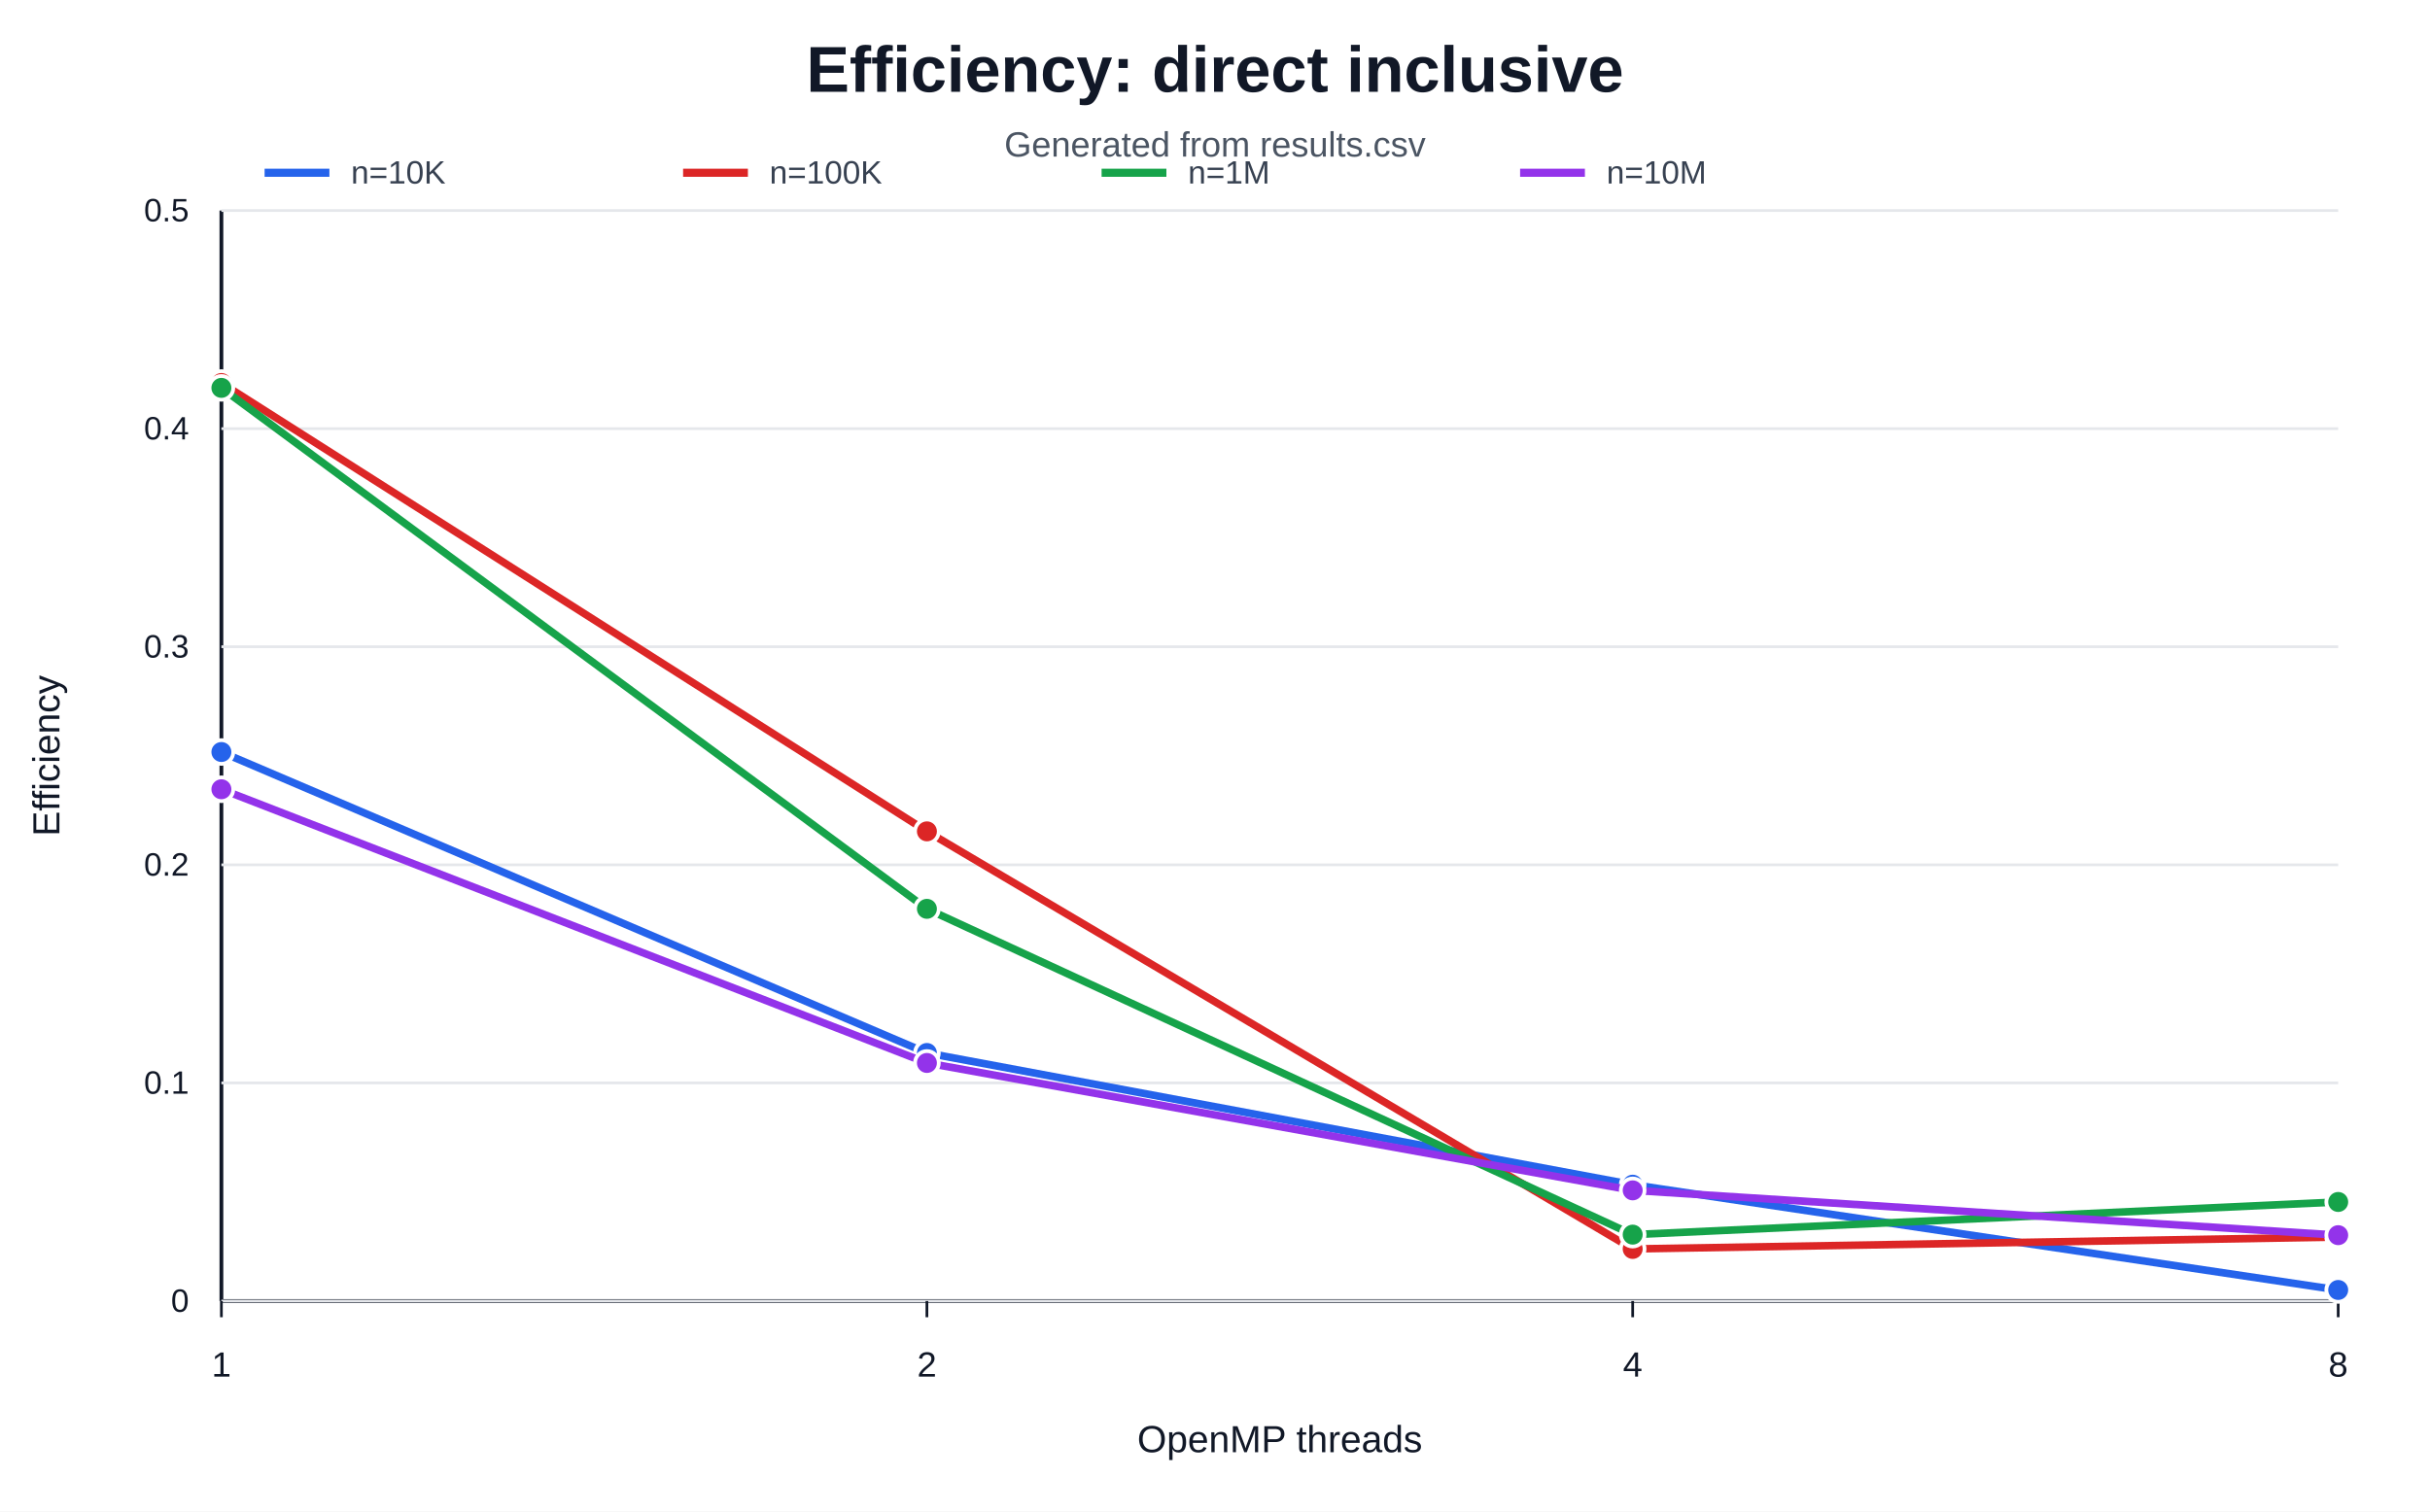
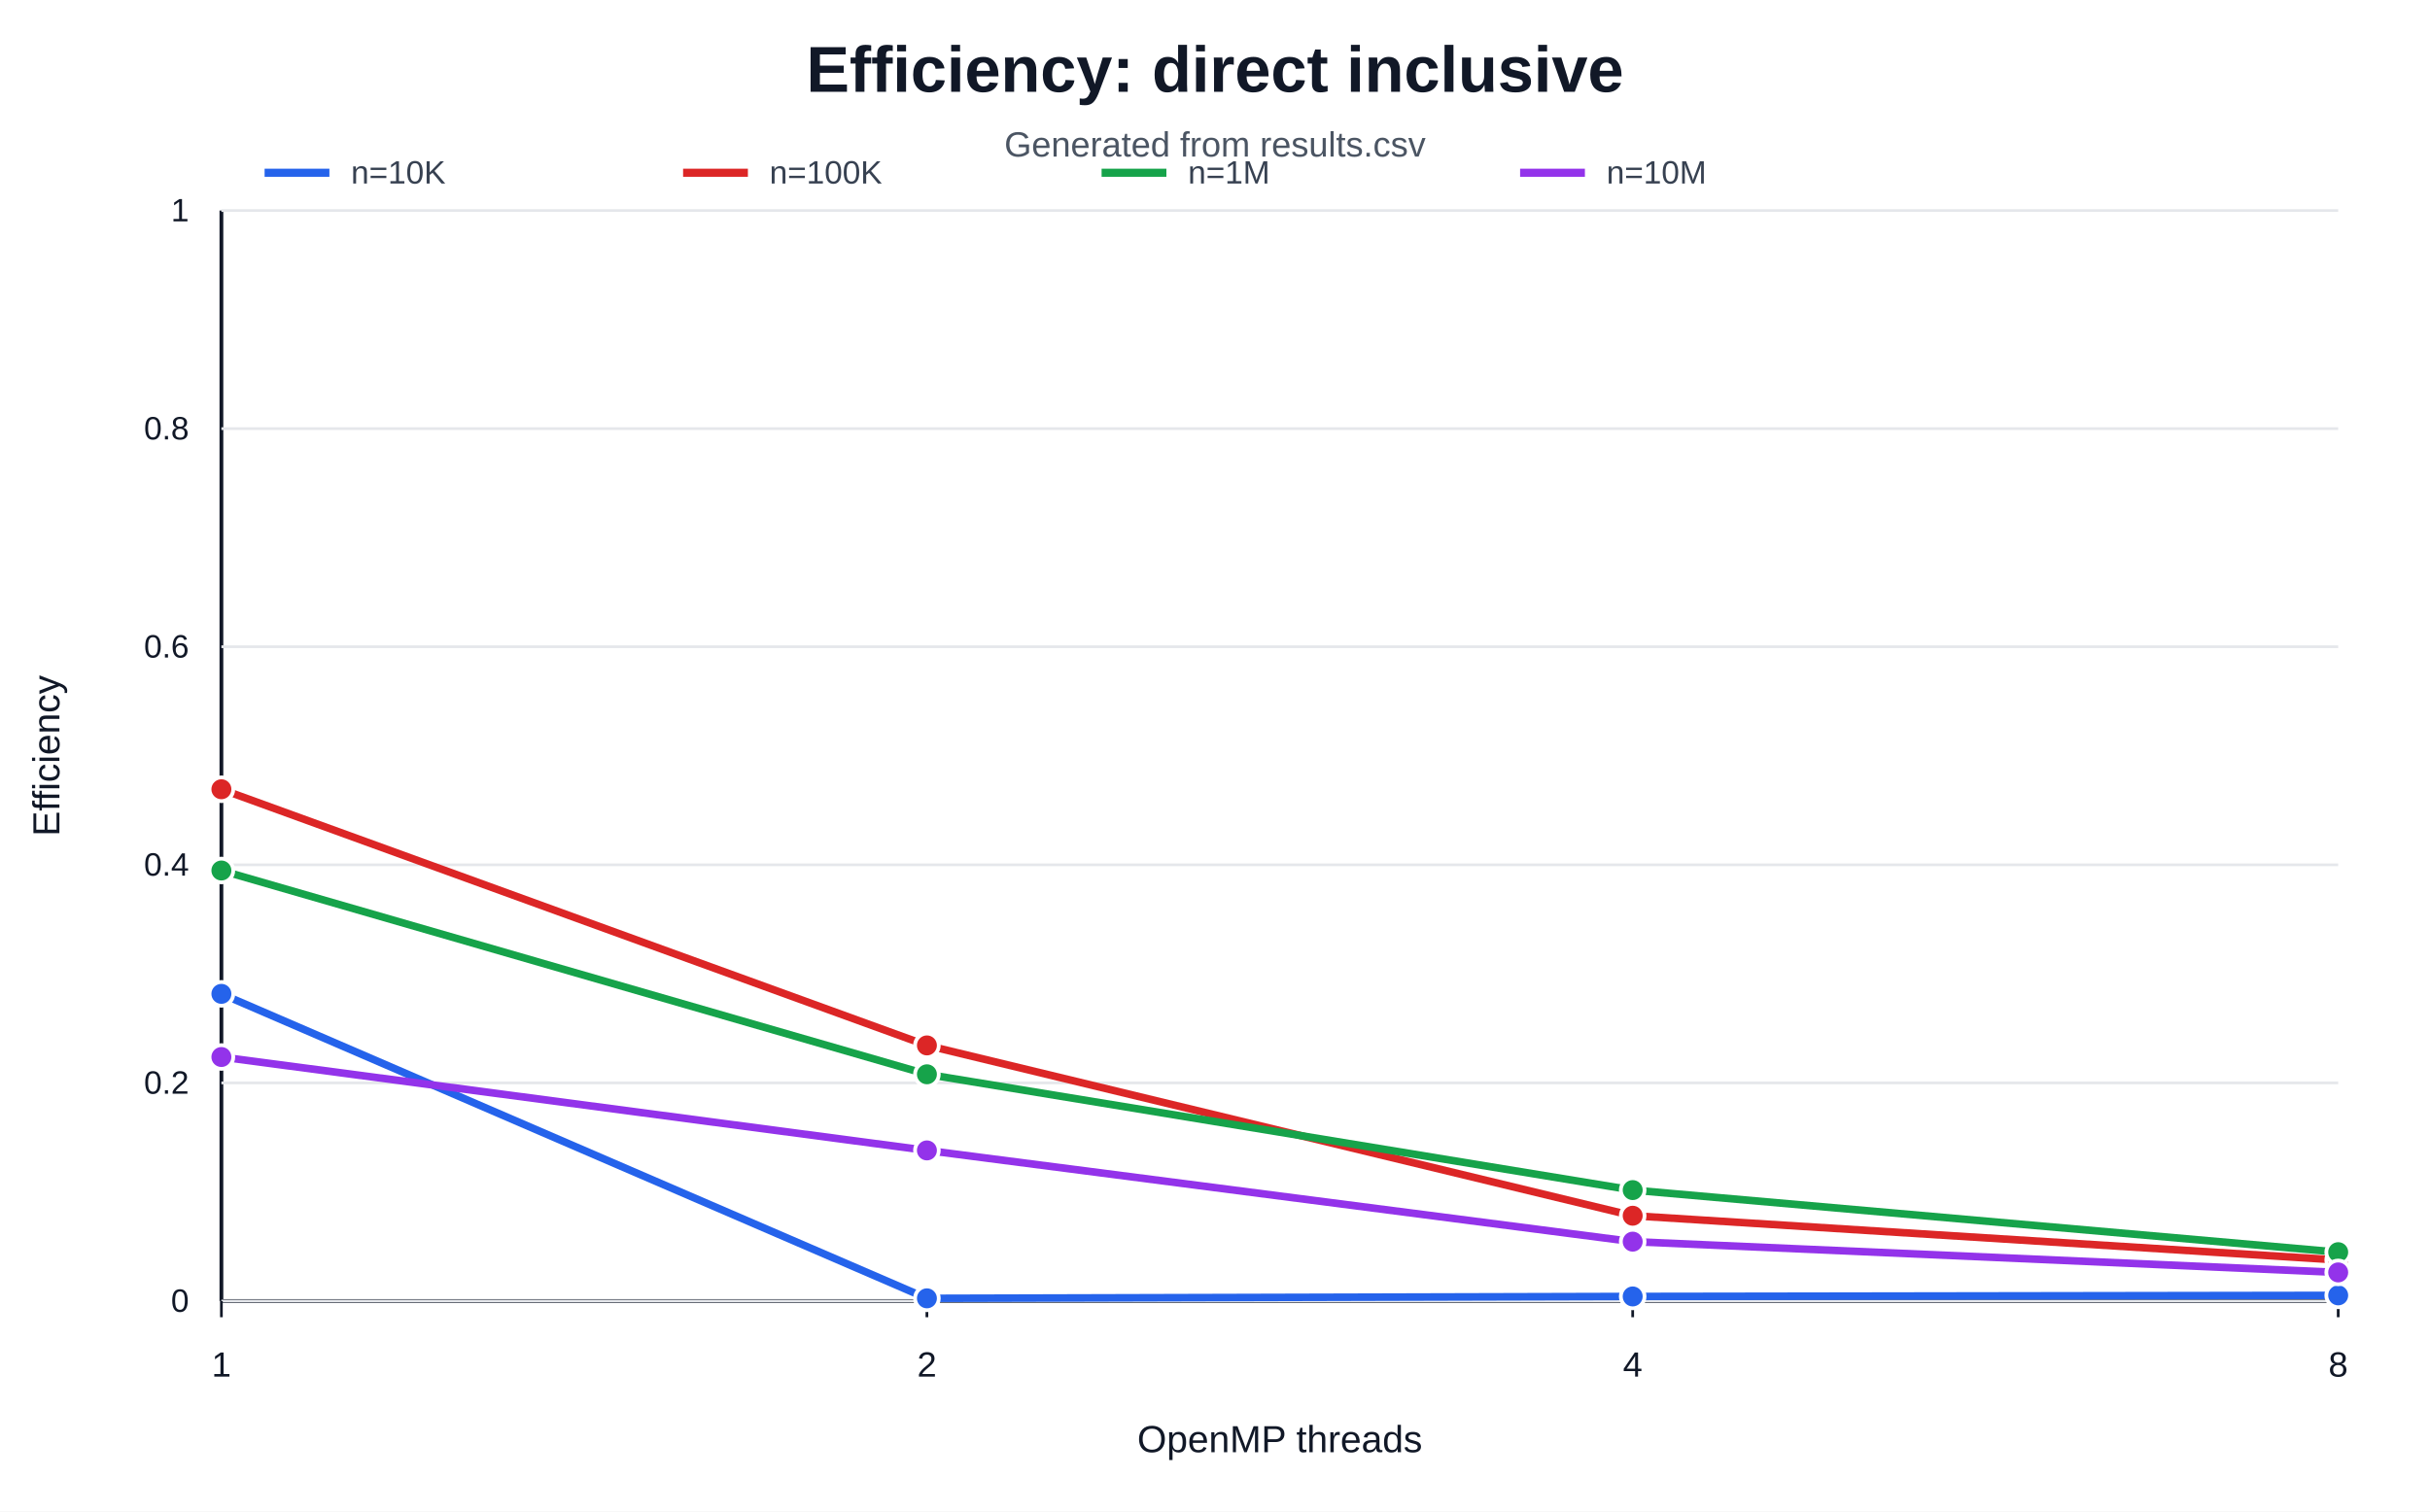
<svg xmlns="http://www.w3.org/2000/svg" width="900" height="560" viewBox="0 0 900 560">
  <rect width="100%" height="100%" fill="#ffffff" />
  <text x="450.0" y="34.0" text-anchor="middle" font-family="Arial, sans-serif" font-size="24" font-weight="700" fill="#111827">Efficiency: direct inclusive</text>
  <text x="450.0" y="58.0" text-anchor="middle" font-family="Arial, sans-serif" font-size="13" font-weight="400" fill="#4b5563">Generated from results.csv</text>
  <line x1="82" y1="78" x2="82" y2="482" stroke="#111827" stroke-width="1.4" />
  <line x1="82" y1="482" x2="866" y2="482" stroke="#111827" stroke-width="1.4" />
  <line x1="82" y1="482.0" x2="866" y2="482.0" stroke="#e5e7eb" stroke-width="1" />
  <text x="70.0" y="486.0" text-anchor="end" font-family="Arial, sans-serif" font-size="12" font-weight="400" fill="#111827">0</text>
  <line x1="82" y1="401.2" x2="866" y2="401.2" stroke="#e5e7eb" stroke-width="1" />
-   <text x="70.0" y="405.2" text-anchor="end" font-family="Arial, sans-serif" font-size="12" font-weight="400" fill="#111827">0.1</text>
+   <text x="70.0" y="405.2" text-anchor="end" font-family="Arial, sans-serif" font-size="12" font-weight="400" fill="#111827">0.2</text>
  <line x1="82" y1="320.4" x2="866" y2="320.4" stroke="#e5e7eb" stroke-width="1" />
-   <text x="70.0" y="324.4" text-anchor="end" font-family="Arial, sans-serif" font-size="12" font-weight="400" fill="#111827">0.2</text>
+   <text x="70.0" y="324.4" text-anchor="end" font-family="Arial, sans-serif" font-size="12" font-weight="400" fill="#111827">0.4</text>
  <line x1="82" y1="239.6" x2="866" y2="239.6" stroke="#e5e7eb" stroke-width="1" />
-   <text x="70.0" y="243.6" text-anchor="end" font-family="Arial, sans-serif" font-size="12" font-weight="400" fill="#111827">0.3</text>
+   <text x="70.0" y="243.6" text-anchor="end" font-family="Arial, sans-serif" font-size="12" font-weight="400" fill="#111827">0.6</text>
  <line x1="82" y1="158.8" x2="866" y2="158.8" stroke="#e5e7eb" stroke-width="1" />
-   <text x="70.0" y="162.8" text-anchor="end" font-family="Arial, sans-serif" font-size="12" font-weight="400" fill="#111827">0.4</text>
+   <text x="70.0" y="162.8" text-anchor="end" font-family="Arial, sans-serif" font-size="12" font-weight="400" fill="#111827">0.8</text>
  <line x1="82" y1="78.0" x2="866" y2="78.0" stroke="#e5e7eb" stroke-width="1" />
-   <text x="70.0" y="82.0" text-anchor="end" font-family="Arial, sans-serif" font-size="12" font-weight="400" fill="#111827">0.5</text>
+   <text x="70.0" y="82.0" text-anchor="end" font-family="Arial, sans-serif" font-size="12" font-weight="400" fill="#111827">1</text>
  <line x1="82.0" y1="482" x2="82.0" y2="488" stroke="#111827" stroke-width="1" />
  <text x="82.0" y="510.0" text-anchor="middle" font-family="Arial, sans-serif" font-size="13" font-weight="400" fill="#111827">1</text>
  <line x1="343.3" y1="482" x2="343.3" y2="488" stroke="#111827" stroke-width="1" />
  <text x="343.3" y="510.0" text-anchor="middle" font-family="Arial, sans-serif" font-size="13" font-weight="400" fill="#111827">2</text>
  <line x1="604.7" y1="482" x2="604.7" y2="488" stroke="#111827" stroke-width="1" />
  <text x="604.7" y="510.0" text-anchor="middle" font-family="Arial, sans-serif" font-size="13" font-weight="400" fill="#111827">4</text>
  <line x1="866.0" y1="482" x2="866.0" y2="488" stroke="#111827" stroke-width="1" />
  <text x="866.0" y="510.0" text-anchor="middle" font-family="Arial, sans-serif" font-size="13" font-weight="400" fill="#111827">8</text>
  <text x="474.0" y="538.0" text-anchor="middle" font-family="Arial, sans-serif" font-size="14" font-weight="400" fill="#111827">OpenMP threads</text>
  <text x="22" y="280.0" text-anchor="middle" font-family="Arial, sans-serif" font-size="14" fill="#111827" transform="rotate(-90 22 280.0)">Efficiency</text>
-   <path d="M 82.0 278.6 L 343.3 390.1 L 604.7 438.9 L 866.0 477.9" fill="none" stroke="#2563eb" stroke-width="2.8" stroke-linejoin="round" stroke-linecap="round" />
-   <circle cx="82.0" cy="278.6" r="4.4" fill="#2563eb" stroke="#ffffff" stroke-width="1.4" />
-   <circle cx="343.3" cy="390.1" r="4.4" fill="#2563eb" stroke="#ffffff" stroke-width="1.4" />
-   <circle cx="604.7" cy="438.9" r="4.4" fill="#2563eb" stroke="#ffffff" stroke-width="1.4" />
-   <circle cx="866.0" cy="477.9" r="4.4" fill="#2563eb" stroke="#ffffff" stroke-width="1.4" />
+   <path d="M 82.0 368.2 L 343.3 481.0 L 604.7 480.3 L 866.0 479.9" fill="none" stroke="#2563eb" stroke-width="2.8" stroke-linejoin="round" stroke-linecap="round" />
+   <circle cx="82.0" cy="368.2" r="4.4" fill="#2563eb" stroke="#ffffff" stroke-width="1.4" />
+   <circle cx="343.3" cy="481.0" r="4.4" fill="#2563eb" stroke="#ffffff" stroke-width="1.4" />
+   <circle cx="604.7" cy="480.3" r="4.4" fill="#2563eb" stroke="#ffffff" stroke-width="1.4" />
+   <circle cx="866.0" cy="479.9" r="4.4" fill="#2563eb" stroke="#ffffff" stroke-width="1.4" />
  <line x1="98" y1="64" x2="122" y2="64" stroke="#2563eb" stroke-width="3" />
  <text x="130.0" y="68.0" text-anchor="start" font-family="Arial, sans-serif" font-size="12" font-weight="400" fill="#374151">n=10K</text>
-   <path d="M 82.0 141.9 L 343.3 308.0 L 604.7 462.7 L 866.0 458.3" fill="none" stroke="#dc2626" stroke-width="2.8" stroke-linejoin="round" stroke-linecap="round" />
-   <circle cx="82.0" cy="141.9" r="4.4" fill="#dc2626" stroke="#ffffff" stroke-width="1.4" />
-   <circle cx="343.3" cy="308.0" r="4.4" fill="#dc2626" stroke="#ffffff" stroke-width="1.4" />
-   <circle cx="604.7" cy="462.7" r="4.4" fill="#dc2626" stroke="#ffffff" stroke-width="1.4" />
-   <circle cx="866.0" cy="458.3" r="4.4" fill="#dc2626" stroke="#ffffff" stroke-width="1.4" />
+   <path d="M 82.0 292.4 L 343.3 387.3 L 604.7 450.4 L 866.0 466.8" fill="none" stroke="#dc2626" stroke-width="2.8" stroke-linejoin="round" stroke-linecap="round" />
+   <circle cx="82.0" cy="292.4" r="4.4" fill="#dc2626" stroke="#ffffff" stroke-width="1.4" />
+   <circle cx="343.3" cy="387.3" r="4.4" fill="#dc2626" stroke="#ffffff" stroke-width="1.4" />
+   <circle cx="604.7" cy="450.4" r="4.4" fill="#dc2626" stroke="#ffffff" stroke-width="1.4" />
+   <circle cx="866.0" cy="466.8" r="4.4" fill="#dc2626" stroke="#ffffff" stroke-width="1.4" />
  <line x1="253" y1="64" x2="277" y2="64" stroke="#dc2626" stroke-width="3" />
  <text x="285.0" y="68.0" text-anchor="start" font-family="Arial, sans-serif" font-size="12" font-weight="400" fill="#374151">n=100K</text>
-   <path d="M 82.0 143.7 L 343.3 336.7 L 604.7 457.4 L 866.0 445.3" fill="none" stroke="#16a34a" stroke-width="2.8" stroke-linejoin="round" stroke-linecap="round" />
-   <circle cx="82.0" cy="143.7" r="4.4" fill="#16a34a" stroke="#ffffff" stroke-width="1.4" />
-   <circle cx="343.3" cy="336.7" r="4.4" fill="#16a34a" stroke="#ffffff" stroke-width="1.4" />
-   <circle cx="604.7" cy="457.4" r="4.4" fill="#16a34a" stroke="#ffffff" stroke-width="1.4" />
-   <circle cx="866.0" cy="445.3" r="4.4" fill="#16a34a" stroke="#ffffff" stroke-width="1.4" />
+   <path d="M 82.0 322.5 L 343.3 398.0 L 604.7 440.9 L 866.0 463.9" fill="none" stroke="#16a34a" stroke-width="2.8" stroke-linejoin="round" stroke-linecap="round" />
+   <circle cx="82.0" cy="322.5" r="4.4" fill="#16a34a" stroke="#ffffff" stroke-width="1.4" />
+   <circle cx="343.3" cy="398.0" r="4.4" fill="#16a34a" stroke="#ffffff" stroke-width="1.4" />
+   <circle cx="604.7" cy="440.9" r="4.4" fill="#16a34a" stroke="#ffffff" stroke-width="1.4" />
+   <circle cx="866.0" cy="463.9" r="4.4" fill="#16a34a" stroke="#ffffff" stroke-width="1.4" />
  <line x1="408" y1="64" x2="432" y2="64" stroke="#16a34a" stroke-width="3" />
  <text x="440.0" y="68.0" text-anchor="start" font-family="Arial, sans-serif" font-size="12" font-weight="400" fill="#374151">n=1M</text>
-   <path d="M 82.0 292.4 L 343.3 393.8 L 604.7 441.0 L 866.0 457.6" fill="none" stroke="#9333ea" stroke-width="2.8" stroke-linejoin="round" stroke-linecap="round" />
-   <circle cx="82.0" cy="292.4" r="4.4" fill="#9333ea" stroke="#ffffff" stroke-width="1.4" />
-   <circle cx="343.3" cy="393.8" r="4.4" fill="#9333ea" stroke="#ffffff" stroke-width="1.4" />
-   <circle cx="604.7" cy="441.0" r="4.4" fill="#9333ea" stroke="#ffffff" stroke-width="1.4" />
-   <circle cx="866.0" cy="457.6" r="4.4" fill="#9333ea" stroke="#ffffff" stroke-width="1.4" />
+   <path d="M 82.0 391.6 L 343.3 426.2 L 604.7 460.0 L 866.0 471.4" fill="none" stroke="#9333ea" stroke-width="2.8" stroke-linejoin="round" stroke-linecap="round" />
+   <circle cx="82.0" cy="391.6" r="4.4" fill="#9333ea" stroke="#ffffff" stroke-width="1.4" />
+   <circle cx="343.3" cy="426.2" r="4.4" fill="#9333ea" stroke="#ffffff" stroke-width="1.4" />
+   <circle cx="604.7" cy="460.0" r="4.4" fill="#9333ea" stroke="#ffffff" stroke-width="1.4" />
+   <circle cx="866.0" cy="471.4" r="4.4" fill="#9333ea" stroke="#ffffff" stroke-width="1.4" />
  <line x1="563" y1="64" x2="587" y2="64" stroke="#9333ea" stroke-width="3" />
  <text x="595.0" y="68.0" text-anchor="start" font-family="Arial, sans-serif" font-size="12" font-weight="400" fill="#374151">n=10M</text>
</svg>
